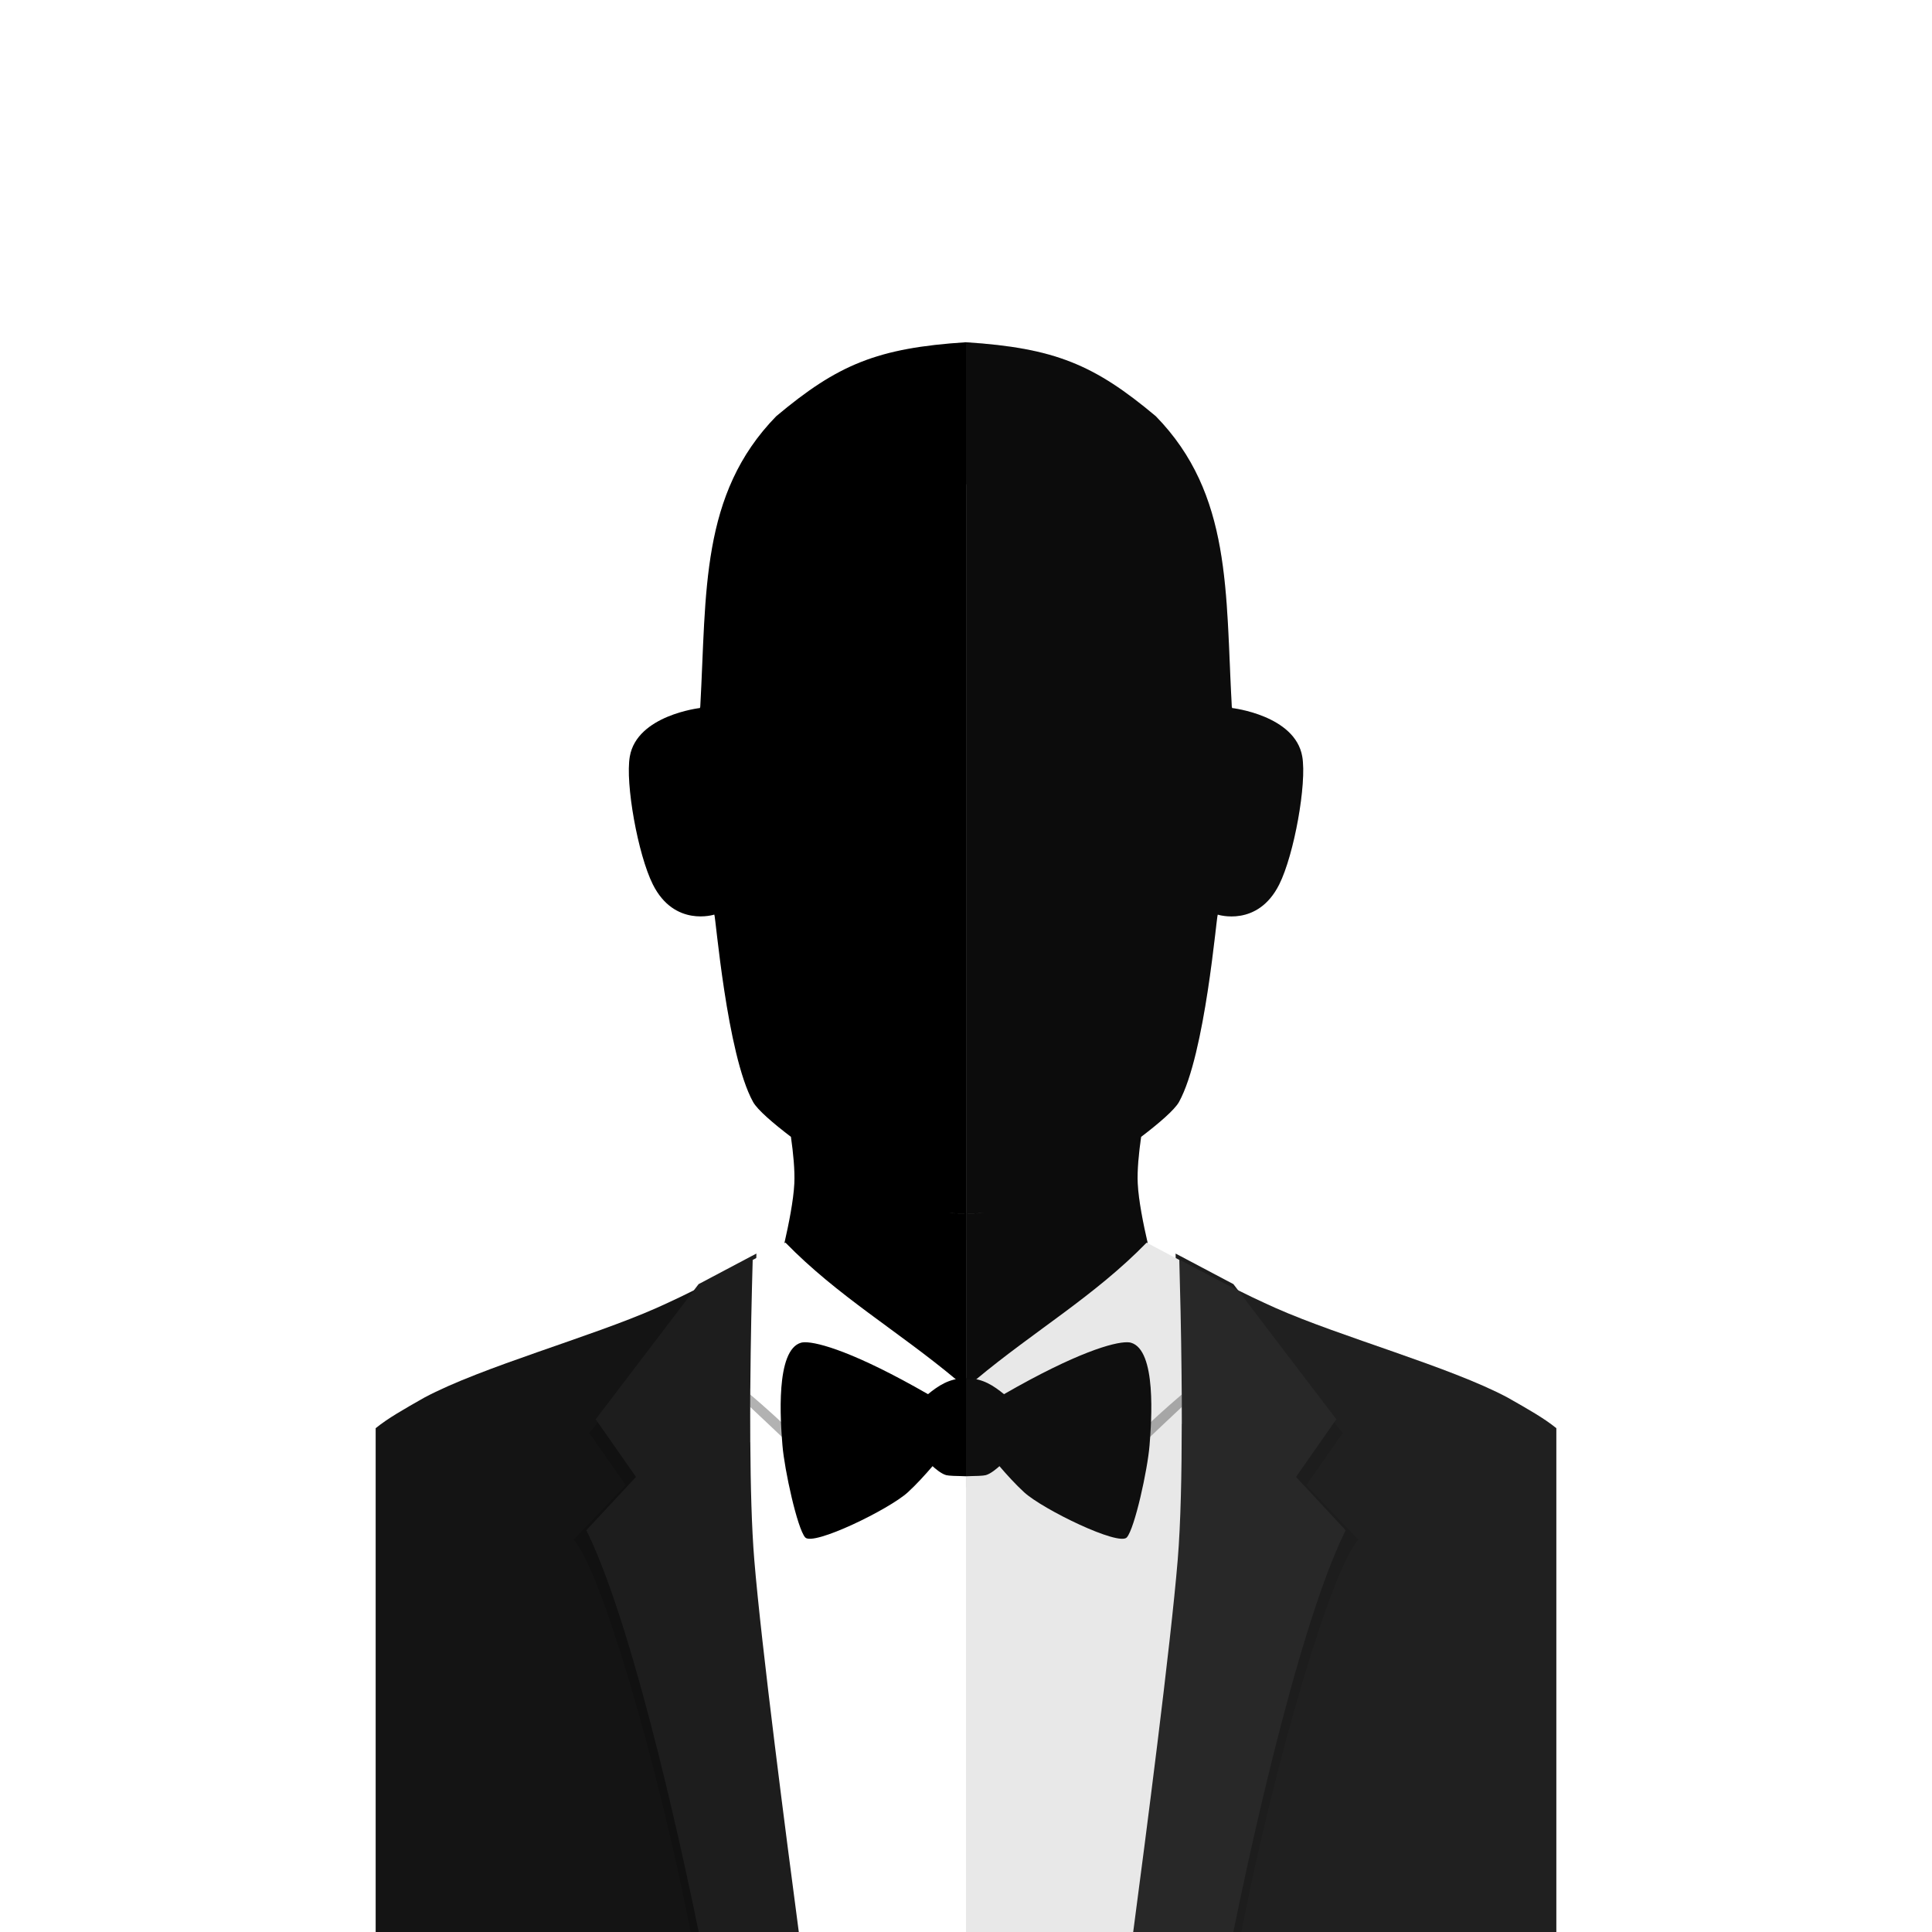
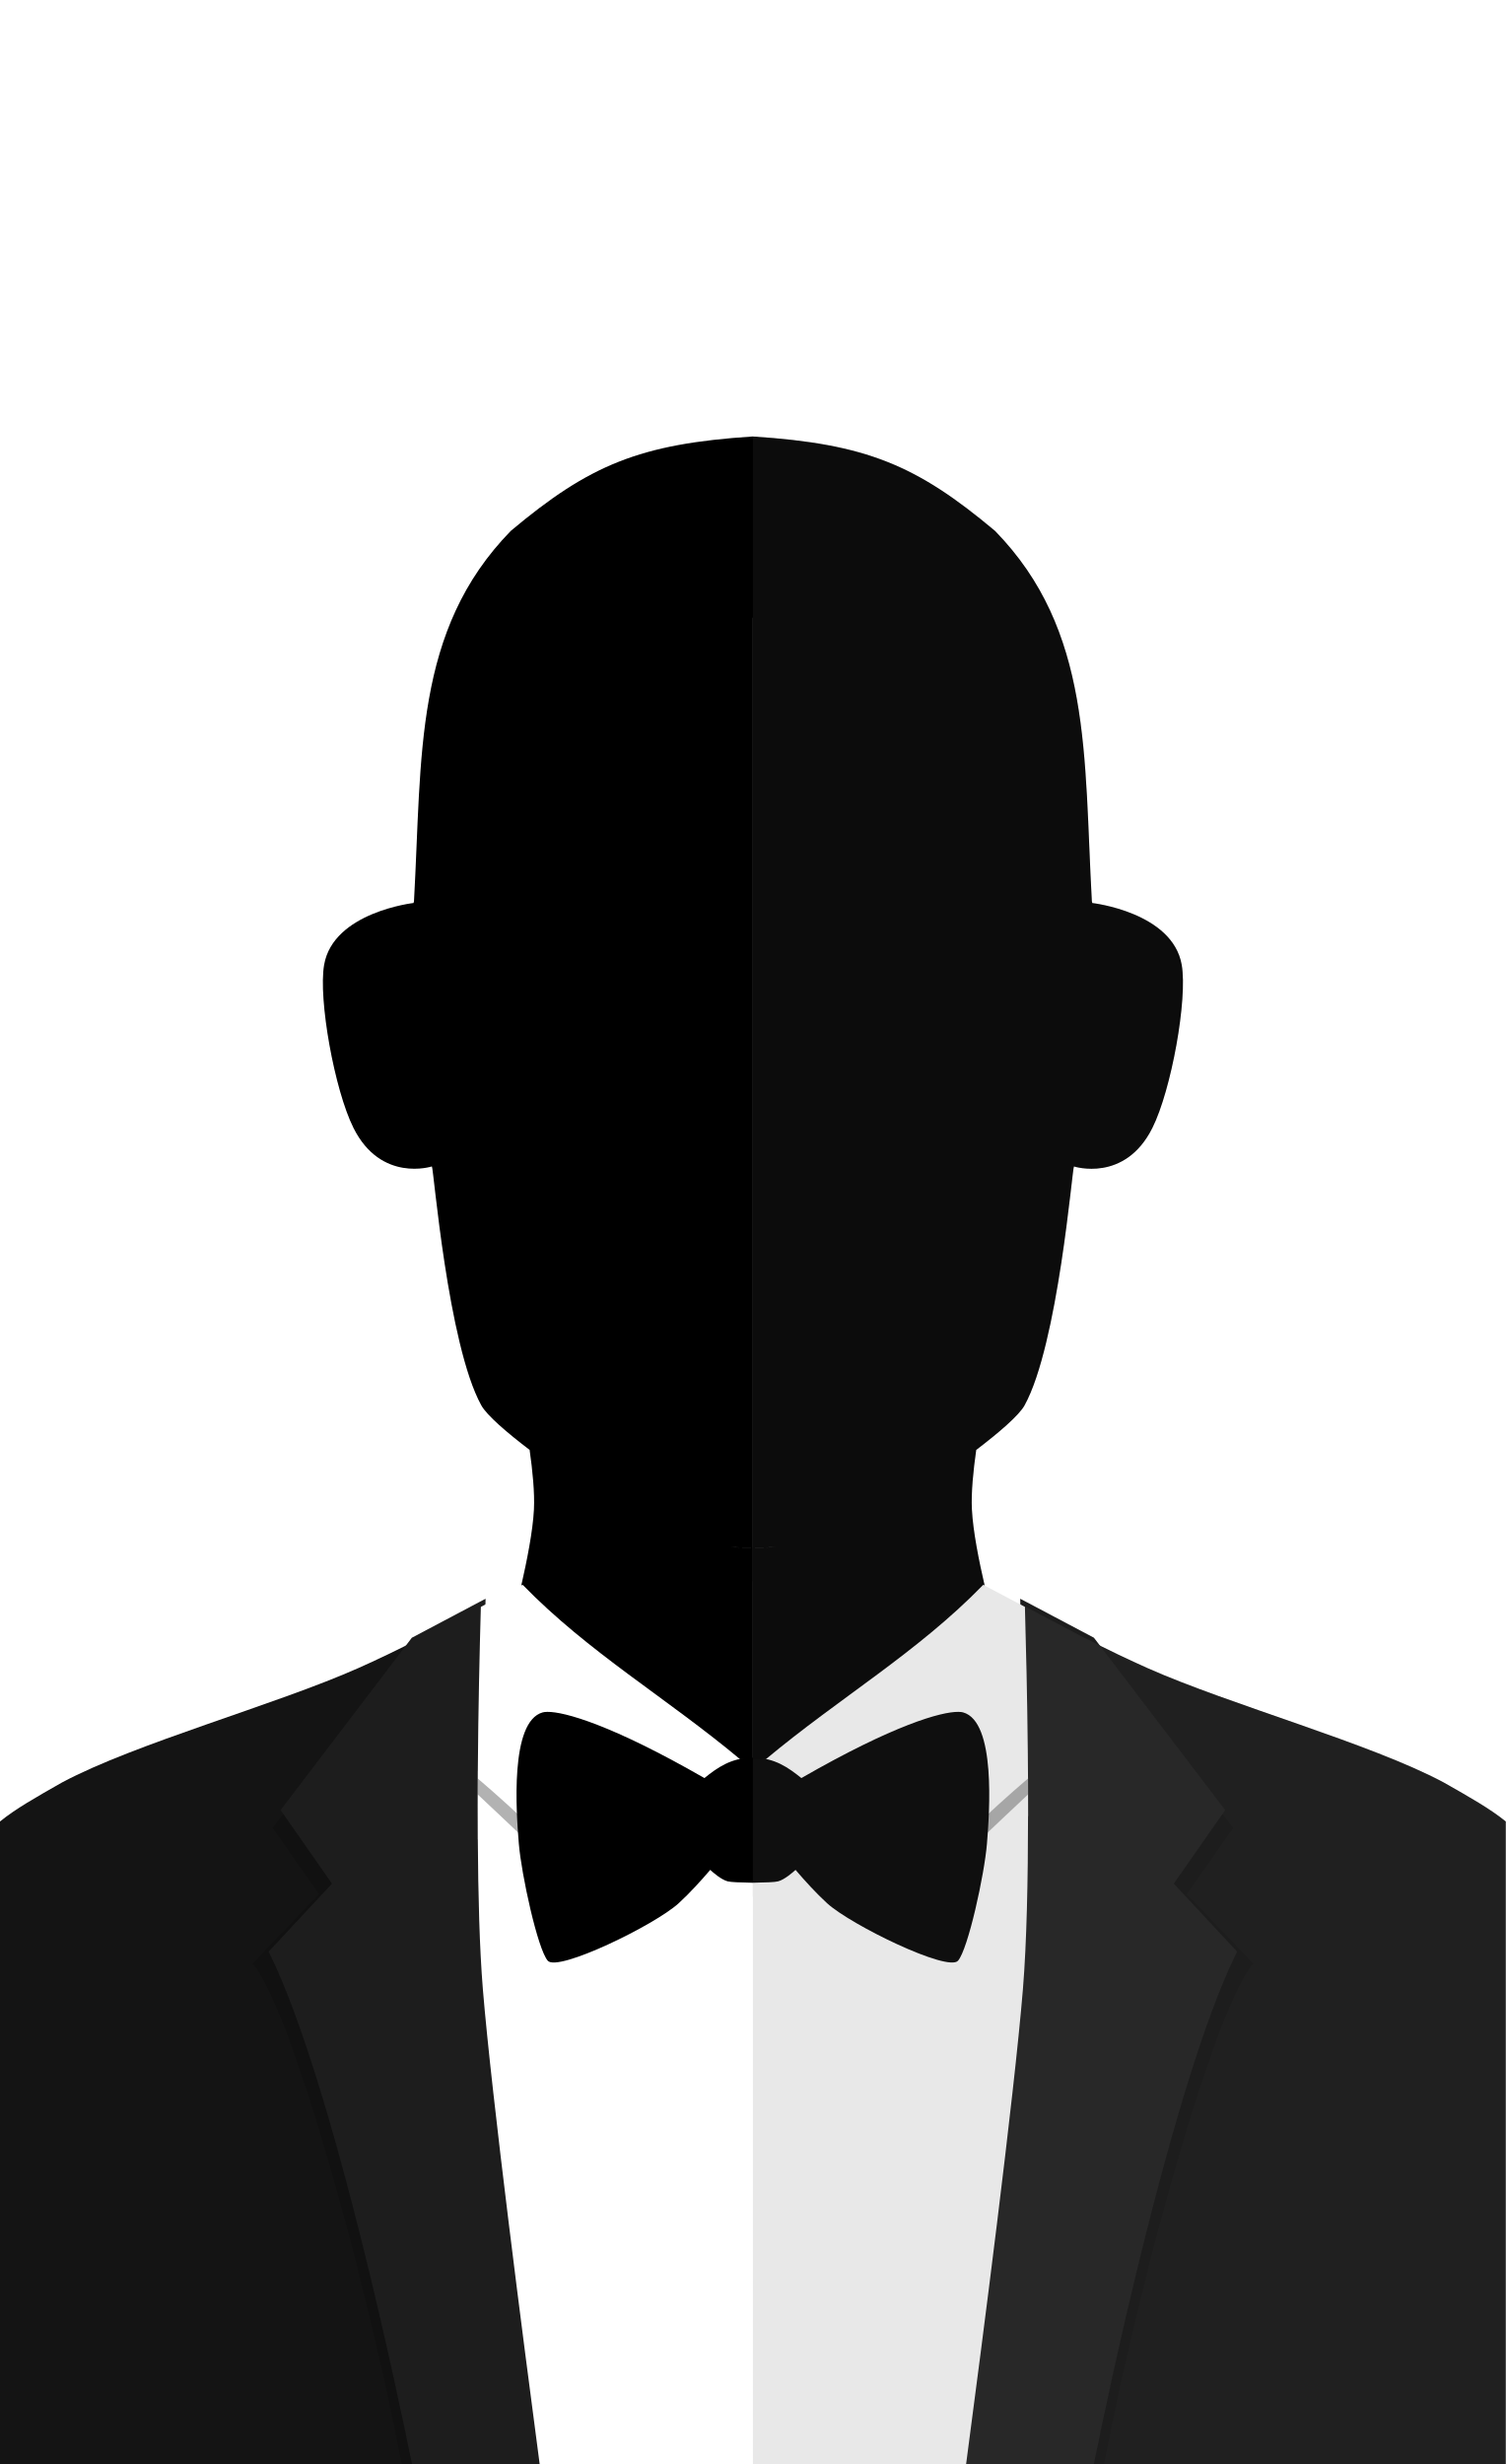
- <svg xmlns="http://www.w3.org/2000/svg" height="500px" width="500px" viewBox="0 0 44 72" id="body-svg">
+ <svg xmlns="http://www.w3.org/2000/svg" height="360px" width="220px" viewBox="0 0 44 72" id="body-svg">
  <defs />
  <g id="Body" style="display: inline">
    <path id="Suit" d="M 12.275 47.871 C 11.685 48.184 10.975 48.518 10.467 48.744 C 8.058 49.815 3.955 50.94 1.816 52.083 C 1.054 52.516 0.459 52.852 0 53.225 L 0 72 L 12.173 72 C 11.822 70.262 9.874 60.867 8.009 57.051 L 9.871 55.051 L 8.515 52.895 L 12.275 47.871 z M 31.725 47.871 L 35.485 52.895 L 34.129 55.051 L 35.991 57.051 C 34.126 60.867 32.178 70.262 31.826 72 L 44 72 L 44 53.225 C 43.541 52.852 42.946 52.516 42.183 52.083 C 40.045 50.94 35.942 49.815 33.533 48.744 C 33.025 48.518 32.315 48.184 31.725 47.871 z " style="fill-rule: evenodd; fill: rgb(20, 20, 20)" />
    <path id="LapelShadow" d="M 8.362 52.896 L 7.962 53.407 L 9.32 55.347 L 7.38 57.379 C 8.412 58.533 10.529 65.793 11.739 72 L 12.173 72 C 11.822 70.263 9.874 60.868 8.009 57.052 L 9.871 55.052 L 8.362 52.896 z M 35.638 52.896 L 34.129 55.052 L 35.991 57.052 C 34.126 60.868 32.178 70.263 31.826 72 L 32.261 72 C 33.471 65.793 35.588 58.533 36.62 57.379 L 34.68 55.347 L 36.038 53.407 L 35.638 52.896 z " style="fill: rgb(0, 0, 0); fill-rule: evenodd; fill-opacity: 0.15" />
    <path id="Lapel" d="M 14.189 46.717 L 13.988 46.822 C 13.68 46.986 12.807 47.447 12.061 47.842 L 12.035 47.855 L 8.199 52.892 L 9.701 55.041 L 7.85 57.028 L 7.89 57.109 C 8.812 58.995 9.768 62.299 10.531 65.338 C 11.289 68.357 11.858 71.113 12.038 72 L 15.903 72 L 15.9 71.982 C 15.44 68.508 14.503 61.293 14.242 58.119 C 13.996 55.124 14.103 49.784 14.184 46.943 L 14.189 46.717 z M 29.811 46.717 L 29.816 46.943 C 29.897 49.784 30.004 55.124 29.758 58.119 C 29.497 61.293 28.56 68.508 28.1 71.982 L 28.097 72 L 31.963 72 C 32.143 71.113 32.711 68.357 33.469 65.338 C 34.232 62.299 35.188 58.995 36.109 57.109 L 36.149 57.028 L 34.299 55.041 L 35.801 52.892 L 31.965 47.855 L 31.94 47.842 C 31.193 47.447 30.32 46.986 30.012 46.822 L 29.811 46.717 z " style="fill-rule: evenodd; fill: rgb(29, 29, 29)" />
    <path id="Shirt" d="M 15.27 46.309 C 15.202 46.344 14.329 46.807 14.051 46.954 C 14.015 48.217 13.975 49.912 13.962 51.753 L 13.961 51.752 C 13.956 52.414 13.956 53.084 13.96 53.745 L 13.962 53.748 C 13.972 55.374 14.012 56.935 14.11 58.13 C 14.372 61.314 15.309 68.525 15.769 72 L 18.12 72 L 21.999 72 L 21.999 55.421 L 22.001 55.421 L 22.001 72 L 25.88 72 L 28.231 72 C 28.691 68.525 29.628 61.314 29.89 58.13 C 30.002 56.769 30.039 54.934 30.04 53.068 L 30.043 53.064 C 30.043 52.699 30.042 52.333 30.04 51.969 C 30.039 51.95 30.039 51.932 30.039 51.913 C 30.038 51.796 30.037 51.68 30.036 51.564 C 30.036 51.461 30.035 51.357 30.034 51.255 C 30.034 51.23 30.034 51.205 30.033 51.18 L 30.033 51.18 C 30.017 49.562 29.981 48.085 29.949 46.954 C 29.671 46.807 28.798 46.344 28.73 46.309 C 26.791 48.299 24.539 49.6 22.369 51.412 C 22.369 51.412 22.362 51.407 22.362 51.407 L 22.001 51.407 L 22.001 51.674 L 21.999 51.674 L 21.999 51.407 L 21.637 51.407 C 21.638 51.407 21.631 51.412 21.631 51.412 C 19.461 49.6 17.209 48.299 15.27 46.309 z M 14.838 52.743 C 14.988 52.879 15.139 53.018 15.292 53.162 C 15.445 53.306 15.599 53.453 15.755 53.605 C 15.911 53.757 16.068 53.912 16.227 54.072 C 16.385 54.231 16.545 54.395 16.706 54.563 C 16.867 54.73 17.029 54.902 17.193 55.079 C 17.356 55.255 17.52 55.436 17.686 55.621 C 17.52 55.436 17.356 55.255 17.193 55.079 C 17.029 54.902 16.867 54.73 16.706 54.563 C 16.545 54.395 16.385 54.231 16.227 54.072 C 16.068 53.912 15.911 53.757 15.755 53.605 C 15.599 53.453 15.445 53.306 15.292 53.162 C 15.139 53.018 14.988 52.879 14.838 52.743 z M 29.162 52.743 C 29.012 52.879 28.861 53.018 28.708 53.162 C 28.555 53.306 28.401 53.453 28.245 53.605 C 28.089 53.757 27.931 53.912 27.773 54.072 C 27.614 54.231 27.455 54.395 27.294 54.563 C 27.133 54.73 26.97 54.902 26.807 55.079 C 26.644 55.255 26.48 55.436 26.314 55.621 C 26.254 55.532 26.193 55.444 26.132 55.358 C 26.193 55.444 26.254 55.532 26.314 55.621 C 26.48 55.436 26.644 55.255 26.807 55.079 C 26.97 54.902 27.133 54.73 27.294 54.563 C 27.455 54.395 27.614 54.231 27.773 54.072 C 27.931 53.912 28.089 53.757 28.245 53.605 C 28.401 53.453 28.555 53.306 28.708 53.162 C 28.861 53.018 29.012 52.879 29.162 52.743 z M 19.252 53.641 C 19.123 53.783 18.991 53.931 18.86 54.085 C 18.794 54.162 18.728 54.24 18.662 54.32 C 18.596 54.4 18.53 54.481 18.465 54.564 C 18.407 54.636 18.35 54.709 18.293 54.783 C 18.35 54.709 18.407 54.636 18.465 54.564 C 18.53 54.482 18.596 54.4 18.662 54.32 C 18.728 54.241 18.794 54.162 18.86 54.085 C 18.992 53.931 19.123 53.783 19.252 53.641 z M 25.394 54.389 C 25.431 54.434 25.467 54.479 25.503 54.524 C 25.467 54.479 25.431 54.434 25.394 54.389 z M 25.575 54.613 C 25.613 54.661 25.65 54.71 25.688 54.758 C 25.651 54.71 25.613 54.661 25.575 54.613 z M 18.24 54.852 C 18.197 54.907 18.155 54.964 18.113 55.02 C 18.155 54.964 18.197 54.908 18.24 54.852 z M 25.769 54.863 C 25.814 54.923 25.859 54.983 25.904 55.043 C 25.859 54.983 25.814 54.923 25.769 54.863 z M 25.935 55.084 C 25.988 55.157 26.042 55.231 26.095 55.305 C 26.042 55.231 25.988 55.157 25.935 55.084 z M 18.056 55.097 C 18.011 55.158 17.966 55.221 17.921 55.283 C 17.966 55.221 18.011 55.158 18.056 55.097 z " style="fill-rule: evenodd; fill: rgb(255, 255, 255)" />
    <path id="CollarShadow" d="M 30.032 51.18 C 30.034 51.424 30.037 51.664 30.039 51.913 C 30.037 51.668 30.036 51.422 30.033 51.18 L 30.032 51.18 z M 21.999 51.674 L 21.999 55.195 L 21.999 55.421 L 22.001 55.421 L 22.001 55.195 L 22.001 51.674 L 21.999 51.674 z M 13.961 51.752 C 13.956 52.414 13.956 53.084 13.96 53.745 L 13.962 53.748 C 13.96 53.313 13.959 52.874 13.96 52.436 C 14.382 52.831 17.292 55.566 17.678 56.024 L 17.697 56.046 C 17.757 56.006 17.82 55.927 17.916 55.831 C 18.159 55.588 19.068 54.471 19.436 53.945 L 20.193 55.195 L 19.252 53.641 C 18.734 54.209 18.191 54.873 17.686 55.621 C 16.363 54.141 15.103 52.943 13.96 51.969 C 13.961 51.895 13.962 51.826 13.962 51.753 L 13.961 51.752 z M 30.04 51.969 C 28.897 52.943 27.637 54.141 26.314 55.621 C 25.807 54.871 25.265 54.208 24.748 53.641 L 24.564 53.945 C 24.932 54.471 25.841 55.588 26.084 55.831 C 26.18 55.927 26.243 56.006 26.303 56.046 L 26.322 56.024 C 26.708 55.566 29.618 52.831 30.04 52.436 C 30.04 52.646 30.04 52.857 30.04 53.068 L 30.043 53.064 C 30.043 52.699 30.042 52.333 30.04 51.969 z " style="fill: rgb(0, 0, 0); fill-rule: evenodd; fill-opacity: 0.304" />
    <g id="TieGroup" style="display: none">
      <path id="Tie" d="M 20.389,55.195 18.12,72 h 3.879 V 55.195 Z m 1.611,0 V 72 h 3.879 L 23.61,55.195 Z" style="fill-rule: evenodd" />
      <path id="TieKnot" d="m 21.637,51.407 c 0.023,-0.007 -1.103,0.811 -2.391,2.226 l 0.946,1.562 h 1.806 v -3.788 z m 0.363,0 v 3.788 h 1.806 l 0.946,-1.562 c -1.288,-1.415 -2.413,-2.233 -2.391,-2.226 z" style="fill-rule: evenodd" />
      <path id="TieTint" d="M 20.389,55.195 18.12,72 h 3.879 V 55.195 Z m 1.611,0 V 72 h 3.879 L 23.61,55.195 Z" style="fill: rgb(0, 0, 0); fill-opacity: 0.15; fill-rule: evenodd" />
    </g>
    <g id="BowtieGroup" style="display: inline">
      <path d="m 15.995,50.022 c -0.056,6.37e-4 -0.101,0.006 -0.136,0.015 -0.968,0.265 -0.773,2.923 -0.699,3.83 0.074,0.907 0.552,3.091 0.846,3.427 0.294,0.336 3.127,-1.042 3.826,-1.68 0.319,-0.292 0.653,-0.66 0.922,-0.975 3.6e-4,3.26e-4 7.05e-4,7.4e-4 0.001,10e-4 0.058,0.053 0.315,0.286 0.513,0.335 0.085,0.021 0.357,0.034 0.732,0.04 0.375,-0.006 0.647,-0.018 0.732,-0.04 0.198,-0.05 0.455,-0.283 0.513,-0.335 3.28e-4,-2.93e-4 6.73e-4,-7.07e-4 0.001,-10e-4 0.269,0.315 0.603,0.683 0.922,0.975 0.699,0.638 3.531,2.016 3.826,1.68 0.294,-0.336 0.773,-2.52 0.846,-3.427 0.074,-0.907 0.268,-3.565 -0.699,-3.83 -0.034,-0.009 -0.079,-0.015 -0.136,-0.015 -0.499,-0.006 -1.883,0.379 -4.589,1.935 -0.375,-0.302 -0.782,-0.596 -1.416,-0.596 -0.634,0 -1.041,0.294 -1.416,0.596 -2.706,-1.556 -4.09,-1.94 -4.589,-1.935 z" id="Bowtie" style="fill-rule: evenodd" />
      <path d="m 20.579,51.961 c -0.336,0.269 -0.285,1.579 -0.151,2.049 0.068,0.239 0.16,0.48 0.327,0.631 0.058,0.053 0.315,0.286 0.513,0.335 0.085,0.021 0.357,0.034 0.732,0.04 0.375,-0.006 0.647,-0.018 0.732,-0.04 0.198,-0.05 0.455,-0.283 0.513,-0.335 0.167,-0.151 0.259,-0.392 0.327,-0.631 0.134,-0.47 0.185,-1.781 -0.151,-2.049 -0.377,-0.303 -0.784,-0.6 -1.421,-0.6 -0.637,0 -1.044,0.296 -1.421,0.6 z m -3.483,1.139 c -0.09,0.002 -0.145,0.029 -0.162,0.096 -0.46,1.789 1.983,0.496 2.755,0.647 0.178,0.035 0.365,0.049 0.548,0.05 -0.041,-0.212 -0.092,-0.309 -0.095,-0.592 -1.598,0.261 -2.656,-0.209 -3.046,-0.202 z m 9.785,0 c -0.408,0.01 -1.456,0.458 -3.023,0.202 -0.003,0.282 -0.054,0.38 -0.095,0.592 0.183,-0.002 0.371,-0.015 0.548,-0.05 0.773,-0.151 3.215,1.142 2.755,-0.647 -0.019,-0.073 -0.082,-0.099 -0.186,-0.096 z" id="BowtieShadow" style="fill: rgb(0, 0, 0); fill-opacity: 0.13; fill-rule: evenodd" />
    </g>
    <path id="Head" d="m 22,12.754 c -3.311,0.214 -4.781,0.835 -7.072,2.757 -2.841,2.911 -2.594,6.565 -2.831,10.823 -10e-4,0.004 -0.013,0.052 -0.013,0.052 0,0 -2.345,0.267 -2.613,1.807 -0.174,0.998 0.301,3.652 0.858,4.766 0.804,1.607 2.291,1.125 2.291,1.125 0.048,0.028 0.463,5.204 1.444,6.981 0.161,0.293 0.749,0.797 1.412,1.302 0.086,0.602 0.15,1.25 0.126,1.741 -0.031,0.626 -0.206,1.506 -0.37,2.221 0.004,-0.002 0.037,-0.02 0.039,-0.021 1.94,1.99 4.191,3.291 6.362,5.104 0.004,-0.004 0.007,-0.006 0.006,-0.006 h 0.362 v -6.188 c -0.118,0.003 -0.232,0.003 -0.345,5.17e-4 0.112,0.003 0.227,0.003 0.345,-5.17e-4 v -27.168 c 3.6e-4,-2e-5 7.14e-4,2.2e-5 10e-4,0 3.2e-4,2.2e-5 6.73e-4,-2e-5 0.001,0 v 27.168 c 0.118,0.003 0.232,0.003 0.345,5.17e-4 -0.112,0.003 -0.227,0.003 -0.345,-5.17e-4 v 6.188 h 0.362 c -0.001,-3e-4 0.001,0.002 0.006,0.006 2.171,-1.812 4.422,-3.113 6.362,-5.104 0.002,0.001 0.035,0.019 0.039,0.021 C 28.606,45.615 28.431,44.735 28.4,44.109 c -0.025,-0.492 0.04,-1.139 0.126,-1.741 0.662,-0.504 1.25,-1.009 1.412,-1.302 0.981,-1.778 1.396,-6.953 1.444,-6.981 0,0 1.487,0.482 2.291,-1.125 0.557,-1.114 1.032,-3.768 0.858,-4.766 -0.268,-1.54 -2.613,-1.807 -2.613,-1.807 0,0 -0.012,-0.047 -0.013,-0.052 -0.237,-4.258 0.01,-7.912 -2.831,-10.823 -2.292,-1.922 -3.761,-2.543 -7.072,-2.757 z m -6.464,29.66 c 0.069,0.052 0.139,0.105 0.209,0.157 -0.07,-0.052 -0.14,-0.104 -0.209,-0.157 z m 0.265,0.198 c 0.167,0.123 0.334,0.242 0.498,0.358 -0.164,-0.116 -0.331,-0.235 -0.498,-0.358 z m 12.397,0 c -0.171,0.126 -0.341,0.248 -0.508,0.366 0.167,-0.118 0.338,-0.24 0.508,-0.366 z m -0.585,0.42 c -0.155,0.108 -0.303,0.21 -0.443,0.305 0.141,-0.095 0.289,-0.196 0.443,-0.305 z m -11.213,0.01 c 0.156,0.109 0.307,0.213 0.449,0.308 -0.142,-0.096 -0.292,-0.198 -0.449,-0.308 z m 0.535,0.366 c 0.147,0.098 0.285,0.188 0.402,0.262 -0.117,-0.074 -0.253,-0.163 -0.402,-0.262 z m 10.112,0.011 c -0.146,0.097 -0.278,0.183 -0.394,0.256 0.113,-0.072 0.251,-0.161 0.394,-0.256 z m -9.654,0.286 c 0.046,0.029 0.092,0.058 0.131,0.081 0.053,0.032 0.098,0.059 0.136,0.08 -0.038,-0.021 -0.084,-0.048 -0.136,-0.08 -0.039,-0.023 -0.086,-0.053 -0.131,-0.081 z m 9.076,0.084 c -0.05,0.03 -0.095,0.056 -0.131,0.076 0.036,-0.02 0.081,-0.046 0.131,-0.076 z M 18.13,44.126 c 0.128,0.071 0.258,0.141 0.389,0.21 -0.131,-0.069 -0.26,-0.139 -0.389,-0.21 z m 7.74,0 c -0.128,0.071 -0.257,0.141 -0.389,0.21 0.131,-0.069 0.261,-0.139 0.389,-0.21 z m -4.775,1.056 c 0.042,0.004 0.084,0.009 0.127,0.013 -0.043,-0.004 -0.085,-0.008 -0.127,-0.013 z m 1.81,0 c -0.042,0.005 -0.084,0.009 -0.127,0.013 0.043,-0.004 0.085,-0.008 0.127,-0.013 z m -1.572,0.022 c 0.097,0.007 0.196,0.012 0.298,0.015 -0.052,-0.001 -0.103,-0.003 -0.154,-0.006 -0.003,-1.57e-4 -0.006,-3.56e-4 -0.009,-5.17e-4 -0.045,-0.002 -0.09,-0.005 -0.134,-0.009 z m 1.334,0 c -0.044,0.003 -0.089,0.006 -0.134,0.009 -0.003,1.61e-4 -0.006,3.6e-4 -0.009,5.17e-4 -0.05,0.003 -0.101,0.004 -0.153,0.006 0.101,-0.003 0.199,-0.008 0.296,-0.015 z" style="fill-rule: evenodd" />
    <path id="NeckShadow" d="m 15.625,42.48 c 1.954,1.935 4.277,3.751 6.375,3.725 2.099,0.026 4.422,-1.79 6.375,-3.725 -0.818,0.613 -1.706,1.201 -2.032,1.382 -0.001,7e-4 -0.003,0.002 -0.004,0.003 h -5.17e-4 c -0.175,0.097 -0.35,0.196 -0.528,0.294 -0.059,0.033 -0.119,0.065 -0.178,0.097 -0.866,0.468 -1.805,0.892 -3.1,0.957 -3.2e-4,1.8e-5 -6.93e-4,-1.7e-5 -0.001,0 -10e-4,4.3e-5 -0.002,-4.2e-5 -0.003,0 -0.002,1.28e-4 -0.005,4.04e-4 -0.007,5.17e-4 -0.048,0.002 -0.097,0.004 -0.146,0.006 -0.018,4.6e-4 -0.037,6.82e-4 -0.055,10e-4 -0.031,5.63e-4 -0.063,8.64e-4 -0.095,0.001 -0.027,1.52e-4 -0.054,1.52e-4 -0.081,0 -0.048,-3e-4 -0.097,-7.67e-4 -0.146,-0.002 h -5.16e-4 -5.17e-4 c -0.049,0.001 -0.098,0.002 -0.146,0.002 -0.027,1.52e-4 -0.054,1.52e-4 -0.081,0 -0.032,-1.69e-4 -0.063,-4.7e-4 -0.095,-0.001 -0.018,-3.52e-4 -0.037,-5.74e-4 -0.055,-10e-4 -0.049,-0.001 -0.098,-0.003 -0.146,-0.006 -0.002,-1.13e-4 -0.005,-3.89e-4 -0.007,-5.17e-4 -8.5e-4,-4.2e-5 -0.002,4.3e-5 -0.003,0 -3.4e-4,-1.7e-5 -7.13e-4,1.8e-5 -0.001,0 -1.295,-0.065 -2.234,-0.489 -3.1,-0.957 -0.06,-0.032 -0.119,-0.065 -0.178,-0.097 -0.177,-0.098 -0.352,-0.197 -0.528,-0.294 h -5.17e-4 c -9.99e-4,-6.7e-4 -0.003,-0.002 -0.004,-0.003 -0.326,-0.181 -1.214,-0.77 -2.032,-1.382 z" style="fill: #000000; fill-opacity: 0.2; fill-rule: evenodd" />
    <path d="m 28.729,46.309 c 0.068,0.036 0.941,0.498 1.219,0.645 0.005,0.186 0.011,0.402 0.016,0.606 -0.005,-0.208 -0.011,-0.433 -0.016,-0.621 0.285,0.151 1.08,0.571 1.784,0.944 l -0.008,-0.011 c 0.59,0.312 1.3,0.646 1.808,0.872 2.409,1.071 6.512,2.197 8.651,3.339 0.762,0.433 1.357,0.77 1.816,1.142 V 72 H 32.26 v 5.16e-4 H 31.826 28.23 V 72 H 25.879 22 v -16.805 -3.788 h 0.362 c -0.001,-3.39e-4 0.001,0.002 0.006,0.006 2.171,-1.812 4.422,-3.113 6.362,-5.104 z" id="RightTint" style="fill: rgb(102, 102, 102); fill-opacity: 0.15; fill-rule: evenodd" />
    <path d="m 22,12.754 v 5.297 c 3.6e-4,2e-5 7.06e-4,-2.1e-5 10e-4,0 v 27.168 h -5.17e-4 -5.16e-4 v 0.986 c 2.76e-4,4e-6 7.23e-4,-5e-6 0.001,0 v 5.202 h 0.362 c -0.001,-3e-4 0.001,0.002 0.006,0.006 2.171,-1.812 4.422,-3.113 6.362,-5.104 0.002,0.001 0.035,0.019 0.039,0.021 -0.164,-0.715 -0.339,-1.594 -0.37,-2.221 -0.025,-0.492 0.04,-1.139 0.126,-1.741 0.662,-0.504 1.25,-1.009 1.412,-1.302 0.981,-1.778 1.396,-6.953 1.444,-6.981 0,0 1.487,0.482 2.291,-1.125 0.557,-1.114 1.032,-3.768 0.858,-4.766 C 34.263,26.653 31.917,26.386 31.917,26.386 c 0,0 -0.012,-0.047 -0.013,-0.051 -0.237,-4.258 0.01,-7.913 -2.831,-10.824 -2.292,-1.922 -3.761,-2.543 -7.072,-2.757 z" id="HeadTint" style="         fill: rgb(102, 102, 102);         fill-opacity: 0.123;         fill-rule: evenodd;       " />
  </g>
</svg>
